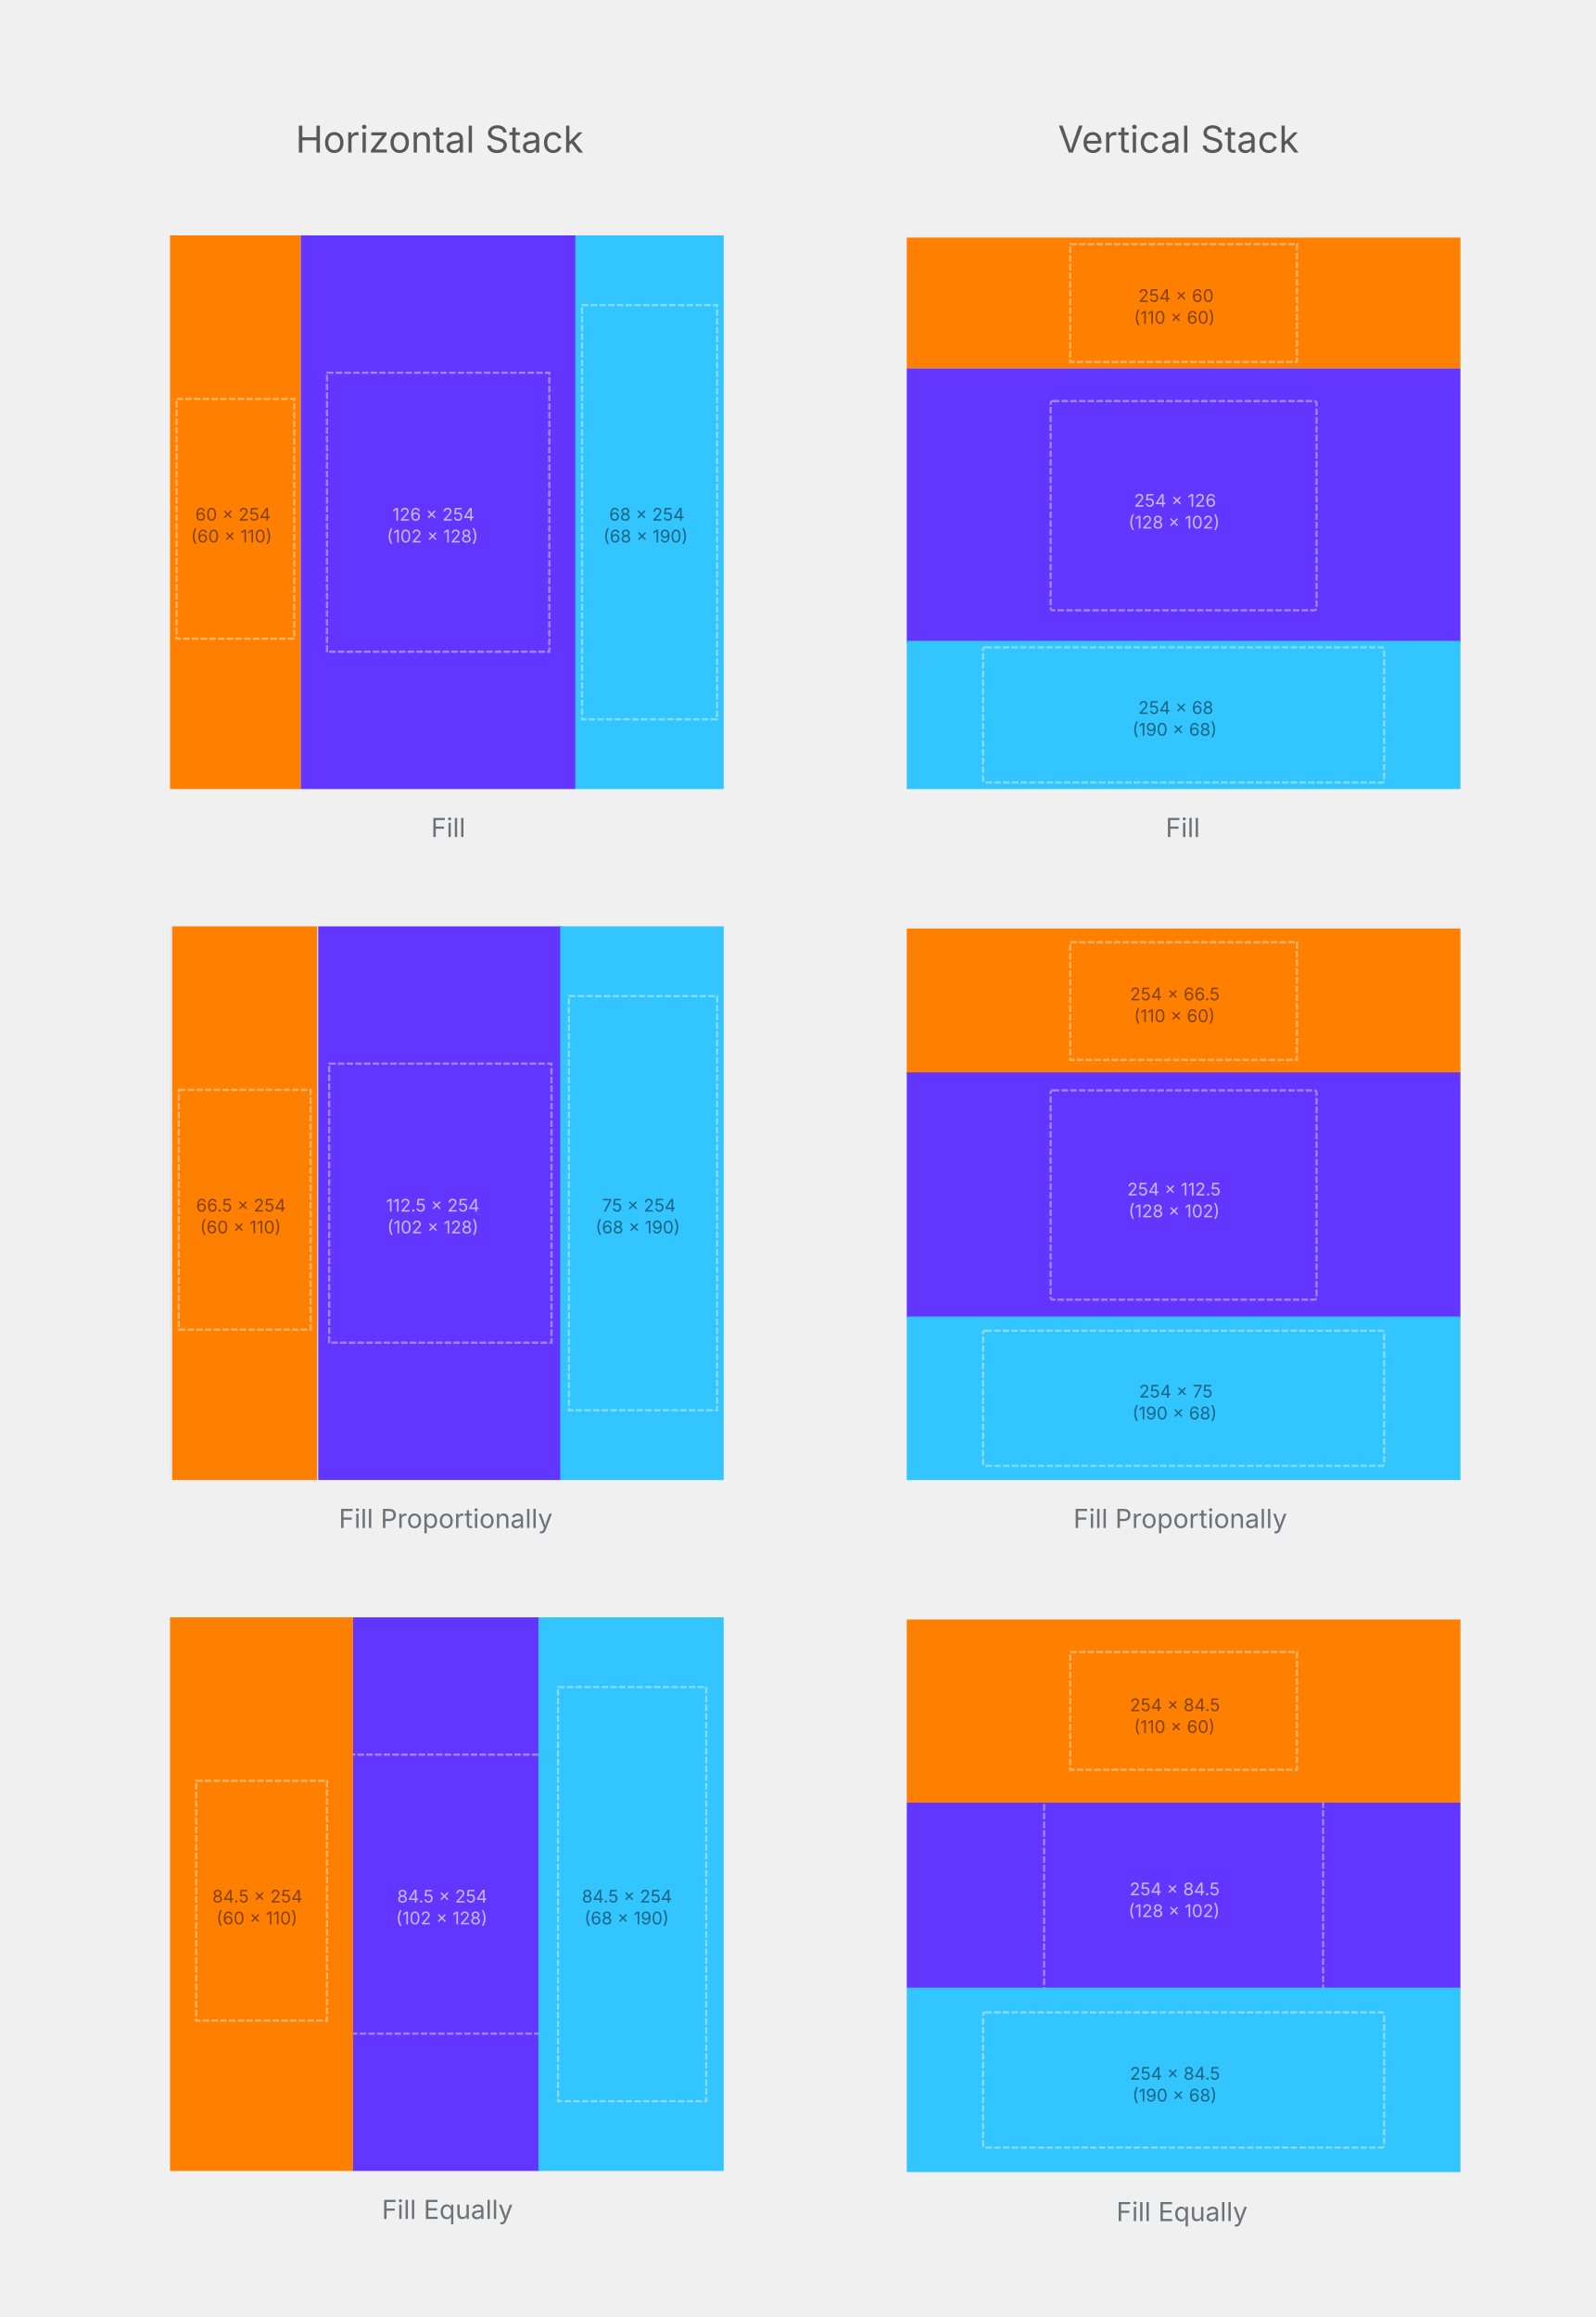
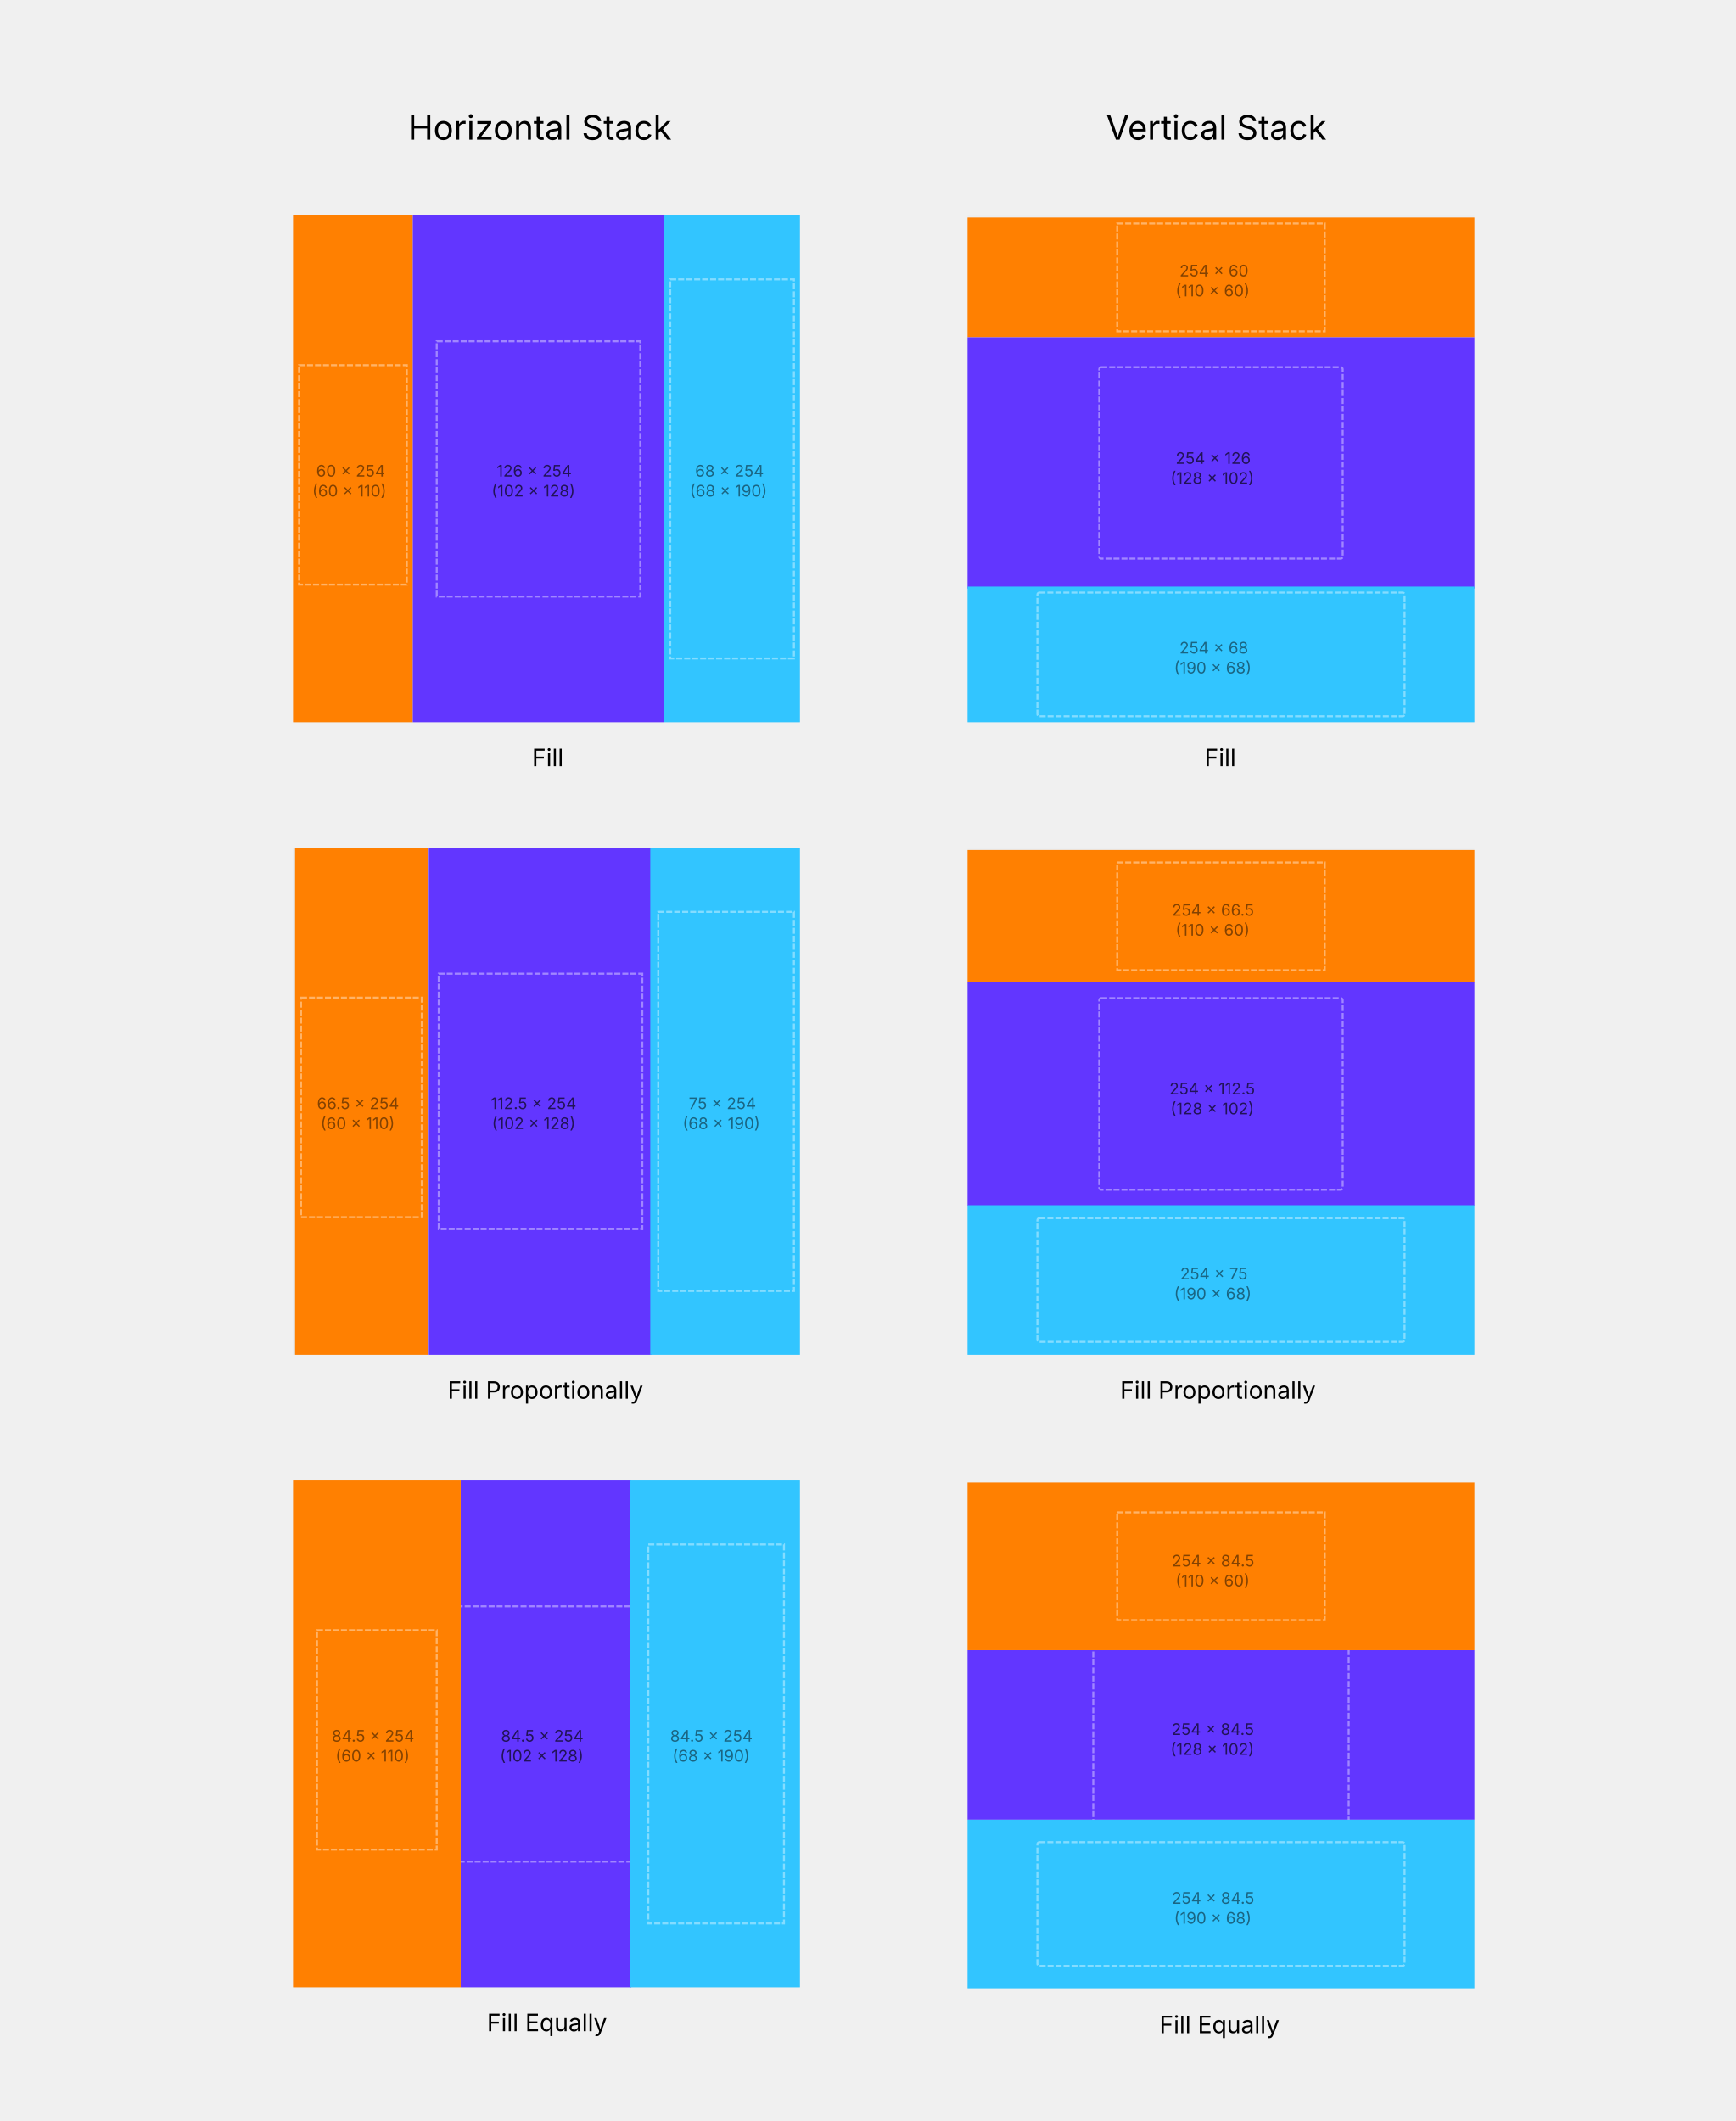
- <svg xmlns="http://www.w3.org/2000/svg" viewBox="0 0 732 1063" width="732" height="1063">
+ <svg xmlns="http://www.w3.org/2000/svg" viewBox="0 0 732 1063" width="900" height="1100">
+   <style>
+     text{stroke: none; fill: currentColor;}
+     </style>
  <g fill="none" fill-rule="evenodd">
    <path fill-opacity=".497" fill="#D8E3EC" d="M78 108h254v254H78zM78 425h254v254H78zM78 742h254v254H78z" />
    <path fill-opacity=".199" fill="#D8E3EC" d="M416 108h254v254H416zM416 425h254v254H416zM416 743h254v254H416z" />
    <path fill="#FF8001" d="M78 108h60v254H78z" />
    <path d="M81 183h54v110H81V183z" stroke-opacity=".402" stroke="#FFF" stroke-dasharray="3,1" />
    <g fill="#000" fill-opacity=".487" font-family="SFProText-Medium, SF Pro Text, -apple-system, system-ui, BlinkMacSystemFont, sans-serif" font-size="8" font-weight="400">
      <text transform="translate(79.646 230.337)">
        <tspan x="7.95" y="18.524">(60 × 110)</tspan>
      </text>
      <text transform="translate(79.646 230.337)">
        <tspan x="9.952" y="8.524">60 × 254</tspan>
      </text>
    </g>
    <path fill="#FF8001" d="M79 425h66.5v254H79z" />
    <path d="M82 500h60.5v110H82V500z" stroke-opacity=".402" stroke="#FFF" stroke-dasharray="3,1" />
    <g fill="#000" fill-opacity=".487" font-family="SFProText-Medium, SF Pro Text, -apple-system, system-ui, BlinkMacSystemFont, sans-serif" font-size="8" font-weight="400">
      <text transform="translate(80.824 547.337)">
        <tspan x="10.946" y="18.524">(60 × 110)</tspan>
      </text>
      <text transform="translate(80.824 547.337)">
        <tspan x="9.131" y="8.524">66.5 × 254</tspan>
      </text>
    </g>
    <path fill="#FF8001" d="M416 109h254v60H416z" />
    <path d="M491 112h104v54H491v-54z" stroke-opacity=".402" stroke="#FFF" stroke-dasharray="3,1" />
    <g fill="#000" fill-opacity=".487" font-family="SFProText-Medium, SF Pro Text, -apple-system, system-ui, BlinkMacSystemFont, sans-serif" font-size="8" font-weight="400">
      <text transform="translate(424 130)">
        <tspan x="96.209" y="18.524">(110 × 60)</tspan>
      </text>
      <text transform="translate(424 130)">
        <tspan x="98.211" y="8.524">254 × 60</tspan>
      </text>
    </g>
    <path fill="#FF8001" d="M416 426h254v66.5H416z" />
    <path d="M491 432.25h104v54H491v-54z" stroke-opacity=".402" stroke="#FFF" stroke-dasharray="3,1" />
    <g fill="#000" fill-opacity=".487" font-family="SFProText-Medium, SF Pro Text, -apple-system, system-ui, BlinkMacSystemFont, sans-serif" font-size="8" font-weight="400">
      <text transform="translate(424 450.413)">
        <tspan x="96.209" y="18.524">(110 × 60)</tspan>
      </text>
      <text transform="translate(424 450.413)">
        <tspan x="94.395" y="8.524">254 × 66.5</tspan>
      </text>
    </g>
    <path fill="#6236FF" d="M138 108h126v254H138z" />
    <path d="M150 171h102v128H150V171z" stroke-opacity=".402" stroke="#FFF" stroke-dasharray="3,1" />
    <g fill="#FFF" fill-opacity=".653" font-family="SFProText-Medium, SF Pro Text, -apple-system, system-ui, BlinkMacSystemFont, sans-serif" font-size="8" font-weight="400">
      <text transform="translate(141.456 230.337)">
        <tspan x="36.005" y="18.524">(102 × 128)</tspan>
      </text>
      <text transform="translate(141.456 230.337)">
        <tspan x="38.567" y="8.524">126 × 254</tspan>
      </text>
    </g>
    <path fill="#6236FF" d="M146 425h112v254H146z" />
    <path d="M151 488h102v128H151V488z" stroke-opacity=".402" stroke="#FFF" stroke-dasharray="3,1" />
    <g fill="#FFF" fill-opacity=".653" font-family="SFProText-Medium, SF Pro Text, -apple-system, system-ui, BlinkMacSystemFont, sans-serif" font-size="8" font-weight="400">
      <text transform="translate(148.072 547.337)">
        <tspan x="29.553" y="18.524">(102 × 128)</tspan>
      </text>
      <text transform="translate(148.072 547.337)">
        <tspan x="29" y="8.524">112.5 × 254</tspan>
      </text>
    </g>
    <path fill="#6236FF" d="M162 742h85.5v254H162z" />
    <path d="M156 805h102v128H156V805z" stroke-opacity=".402" stroke="#FFF" stroke-dasharray="3,1" />
    <g fill="#FFF" fill-opacity=".653" font-family="SFProText-Medium, SF Pro Text, -apple-system, system-ui, BlinkMacSystemFont, sans-serif" font-size="8" font-weight="400">
      <text transform="translate(164.345 864.337)">
        <tspan x="17.337" y="18.524">(102 × 128)</tspan>
      </text>
      <text transform="translate(164.345 864.337)">
        <tspan x="17.847" y="8.524">84.5 × 254</tspan>
      </text>
    </g>
    <path fill="#6236FF" d="M416 169h254v126H416z" />
    <path d="M483 184h120a1 1 0 0 1 1 1v94a1 1 0 0 1-1 1H483a1 1 0 0 1-1-1v-94a1 1 0 0 1 1-1z" stroke-opacity=".402" stroke="#FFF" stroke-dasharray="3,1" />
    <g fill="#FFF" fill-opacity=".653" font-family="SFProText-Medium, SF Pro Text, -apple-system, system-ui, BlinkMacSystemFont, sans-serif" font-size="8" font-weight="400">
      <text transform="translate(424 223.96)">
        <tspan x="93.695" y="18.524">(128 × 102)</tspan>
      </text>
      <text transform="translate(424 223.96)">
        <tspan x="96.257" y="8.524">254 × 126</tspan>
      </text>
    </g>
    <path fill="#6236FF" d="M416 492h254v112.5H416z" />
    <path d="M483 500.25h120a1 1 0 0 1 1 1v94a1 1 0 0 1-1 1H483a1 1 0 0 1-1-1v-94a1 1 0 0 1 1-1z" stroke-opacity=".402" stroke="#FFF" stroke-dasharray="3,1" />
    <g fill="#FFF" fill-opacity=".653" font-family="SFProText-Medium, SF Pro Text, -apple-system, system-ui, BlinkMacSystemFont, sans-serif" font-size="8" font-weight="400">
      <text transform="translate(424 539.947)">
        <tspan x="93.695" y="18.524">(128 × 102)</tspan>
      </text>
      <text transform="translate(424 539.947)">
        <tspan x="93.142" y="8.524">254 × 112.5</tspan>
      </text>
    </g>
    <path fill="#6236FF" d="M416 827h254v85H416z" />
    <path d="M480 821h126a1 1 0 0 1 1 1v100a1 1 0 0 1-1 1H480a1 1 0 0 1-1-1V822a1 1 0 0 1 1-1z" stroke-opacity=".402" stroke="#FFF" stroke-dasharray="3,1" />
    <g>
      <path fill="#FF8001" d="M416 743h254v84H416z" />
      <path d="M491 757.935h104v54H491v-54z" stroke-opacity=".402" stroke="#FFF" stroke-dasharray="3,1" />
      <g fill="#000" fill-opacity=".487" font-family="SFProText-Medium, SF Pro Text, -apple-system, system-ui, BlinkMacSystemFont, sans-serif" font-size="8" font-weight="400">
        <text transform="translate(424 776.531)">
          <tspan x="96.209" y="18.524">(110 × 60)</tspan>
        </text>
        <text transform="translate(424 776.531)">
          <tspan x="94.352" y="8.524">254 × 84.5</tspan>
        </text>
      </g>
    </g>
    <g fill="#FFF" fill-opacity=".653" font-family="SFProText-Medium, SF Pro Text, -apple-system, system-ui, BlinkMacSystemFont, sans-serif" font-size="8" font-weight="400">
      <text transform="translate(424 861)">
        <tspan x="93.695" y="18.524">(128 × 102)</tspan>
      </text>
      <text transform="translate(424 861)">
        <tspan x="94.204" y="8.524">254 × 84.5</tspan>
      </text>
    </g>
    <g>
      <path fill="#32C5FF" d="M264 108h68v254h-68z" />
      <path d="M267 140h62v190h-62V140z" stroke-opacity=".402" stroke="#FFF" stroke-dasharray="3,1" />
      <g fill="#000" fill-opacity=".487" font-family="SFProText-Medium, SF Pro Text, -apple-system, system-ui, BlinkMacSystemFont, sans-serif" font-size="8" font-weight="400">
        <text transform="translate(265.865 230.337)">
          <tspan x="10.916" y="18.524">(68 × 190)</tspan>
        </text>
        <text transform="translate(265.865 230.337)">
          <tspan x="13.602" y="8.524">68 × 254</tspan>
        </text>
      </g>
    </g>
    <g>
      <path fill="#32C5FF" d="M257 425h75v254h-75z" />
      <path d="M261 457h68v190h-68V457z" stroke-opacity=".402" stroke="#FFF" stroke-dasharray="3,1" />
      <g fill="#000" fill-opacity=".487" font-family="SFProText-Medium, SF Pro Text, -apple-system, system-ui, BlinkMacSystemFont, sans-serif" font-size="8" font-weight="400">
        <text transform="translate(259.057 547.337)">
          <tspan x="14.143" y="18.524">(68 × 190)</tspan>
        </text>
        <text transform="translate(259.057 547.337)">
          <tspan x="17.209" y="8.524">75 × 254</tspan>
        </text>
      </g>
    </g>
    <g>
      <path fill="#32C5FF" d="M247 742h85v254h-85z" />
      <path d="M256 774h68v190h-68V774z" stroke-opacity=".402" stroke="#FFF" stroke-dasharray="3,1" />
      <g fill="#000" fill-opacity=".487" font-family="SFProText-Medium, SF Pro Text, -apple-system, system-ui, BlinkMacSystemFont, sans-serif" font-size="8" font-weight="400">
        <text transform="translate(249.331 864.337)">
          <tspan x="18.752" y="18.524">(68 × 190)</tspan>
        </text>
        <text transform="translate(249.331 864.337)">
          <tspan x="17.616" y="8.524">84.5 × 254</tspan>
        </text>
      </g>
    </g>
    <g>
      <path fill="#32C5FF" d="M416 294h254v68H416z" />
      <path d="M452 297h182a1 1 0 0 1 1 1v60a1 1 0 0 1-1 1H452a1 1 0 0 1-1-1v-60a1 1 0 0 1 1-1z" stroke-opacity=".402" stroke="#FFF" stroke-dasharray="3,1" />
      <g fill="#000" fill-opacity=".487" font-family="SFProText-Medium, SF Pro Text, -apple-system, system-ui, BlinkMacSystemFont, sans-serif" font-size="8" font-weight="400">
        <text transform="translate(424 319)">
          <tspan x="95.489" y="18.524">(190 × 68)</tspan>
        </text>
        <text transform="translate(424 319)">
          <tspan x="98.174" y="8.524">254 × 68</tspan>
        </text>
      </g>
    </g>
    <g>
      <path fill="#32C5FF" d="M416 604h254v75H416z" />
      <path d="M452 610.5h182a1 1 0 0 1 1 1v60a1 1 0 0 1-1 1H452a1 1 0 0 1-1-1v-60a1 1 0 0 1 1-1z" stroke-opacity=".402" stroke="#FFF" stroke-dasharray="3,1" />
      <g fill="#000" fill-opacity=".487" font-family="SFProText-Medium, SF Pro Text, -apple-system, system-ui, BlinkMacSystemFont, sans-serif" font-size="8" font-weight="400">
        <text transform="translate(424 632.654)">
          <tspan x="95.489" y="18.524">(190 × 68)</tspan>
        </text>
        <text transform="translate(424 632.654)">
          <tspan x="98.555" y="8.524">254 × 75</tspan>
        </text>
      </g>
    </g>
    <g>
      <path fill="#32C5FF" d="M416 912h254v84.5H416z" />
      <path d="M452 923.25h182a1 1 0 0 1 1 1v60a1 1 0 0 1-1 1H452a1 1 0 0 1-1-1v-60a1 1 0 0 1 1-1z" stroke-opacity=".402" stroke="#FFF" stroke-dasharray="3,1" />
      <g fill="#000" fill-opacity=".487" font-family="SFProText-Medium, SF Pro Text, -apple-system, system-ui, BlinkMacSystemFont, sans-serif" font-size="8" font-weight="400">
        <text transform="translate(424 945.614)">
          <tspan x="95.489" y="18.524">(190 × 68)</tspan>
        </text>
        <text transform="translate(424 945.614)">
          <tspan x="94.352" y="8.524">254 × 84.5</tspan>
        </text>
      </g>
    </g>
    <text font-family="SFProText-Medium, SF Pro Text, -apple-system, system-ui, BlinkMacSystemFont, sans-serif" font-size="12" font-weight="400" fill="#6D7278">
      <tspan x="197.741" y="384">Fill</tspan>
    </text>
    <text font-family="SFProText-Medium, SF Pro Text, -apple-system, system-ui, BlinkMacSystemFont, sans-serif" font-size="12" font-weight="400" fill="#6D7278">
      <tspan x="534.741" y="384">Fill</tspan>
    </text>
    <text font-family="SFProText-Medium, SF Pro Text, -apple-system, system-ui, BlinkMacSystemFont, sans-serif" font-size="12" font-weight="400" fill="#6D7278">
      <tspan x="492.431" y="701">Fill Proportionally</tspan>
    </text>
    <text font-family="SFProText-Medium, SF Pro Text, -apple-system, system-ui, BlinkMacSystemFont, sans-serif" font-size="12" font-weight="400" fill="#6D7278">
      <tspan x="512.159" y="1019">Fill Equally</tspan>
    </text>
    <text font-family="SFProText-Medium, SF Pro Text, -apple-system, system-ui, BlinkMacSystemFont, sans-serif" font-size="17" font-weight="400" fill="#585858">
      <tspan x="135.62" y="70">Horizontal Stack</tspan>
    </text>
    <text font-family="SFProText-Medium, SF Pro Text, -apple-system, system-ui, BlinkMacSystemFont, sans-serif" font-size="17" font-weight="400" fill="#585858">
      <tspan x="485.366" y="70">Vertical Stack</tspan>
    </text>
    <text font-family="SFProText-Medium, SF Pro Text, -apple-system, system-ui, BlinkMacSystemFont, sans-serif" font-size="12" font-weight="400" fill="#6D7278">
      <tspan x="155.431" y="701">Fill Proportionally</tspan>
    </text>
    <text font-family="SFProText-Medium, SF Pro Text, -apple-system, system-ui, BlinkMacSystemFont, sans-serif" font-size="12" font-weight="400" fill="#6D7278">
      <tspan x="175.159" y="1018">Fill Equally</tspan>
    </text>
    <g>
      <path fill="#FF8001" d="M78 742h84v254H78z" />
      <path d="M90 817h60v110H90V817z" stroke-opacity=".402" stroke="#FFF" stroke-dasharray="3,1" />
      <g fill="#000" fill-opacity=".487" font-family="SFProText-Medium, SF Pro Text, -apple-system, system-ui, BlinkMacSystemFont, sans-serif" font-size="8" font-weight="400">
        <text transform="translate(80.3 864.337)">
          <tspan x="18.952" y="18.524">(60 × 110)</tspan>
        </text>
        <text transform="translate(80.3 864.337)">
          <tspan x="17.095" y="8.524">84.5 × 254</tspan>
        </text>
      </g>
    </g>
  </g>
</svg>
